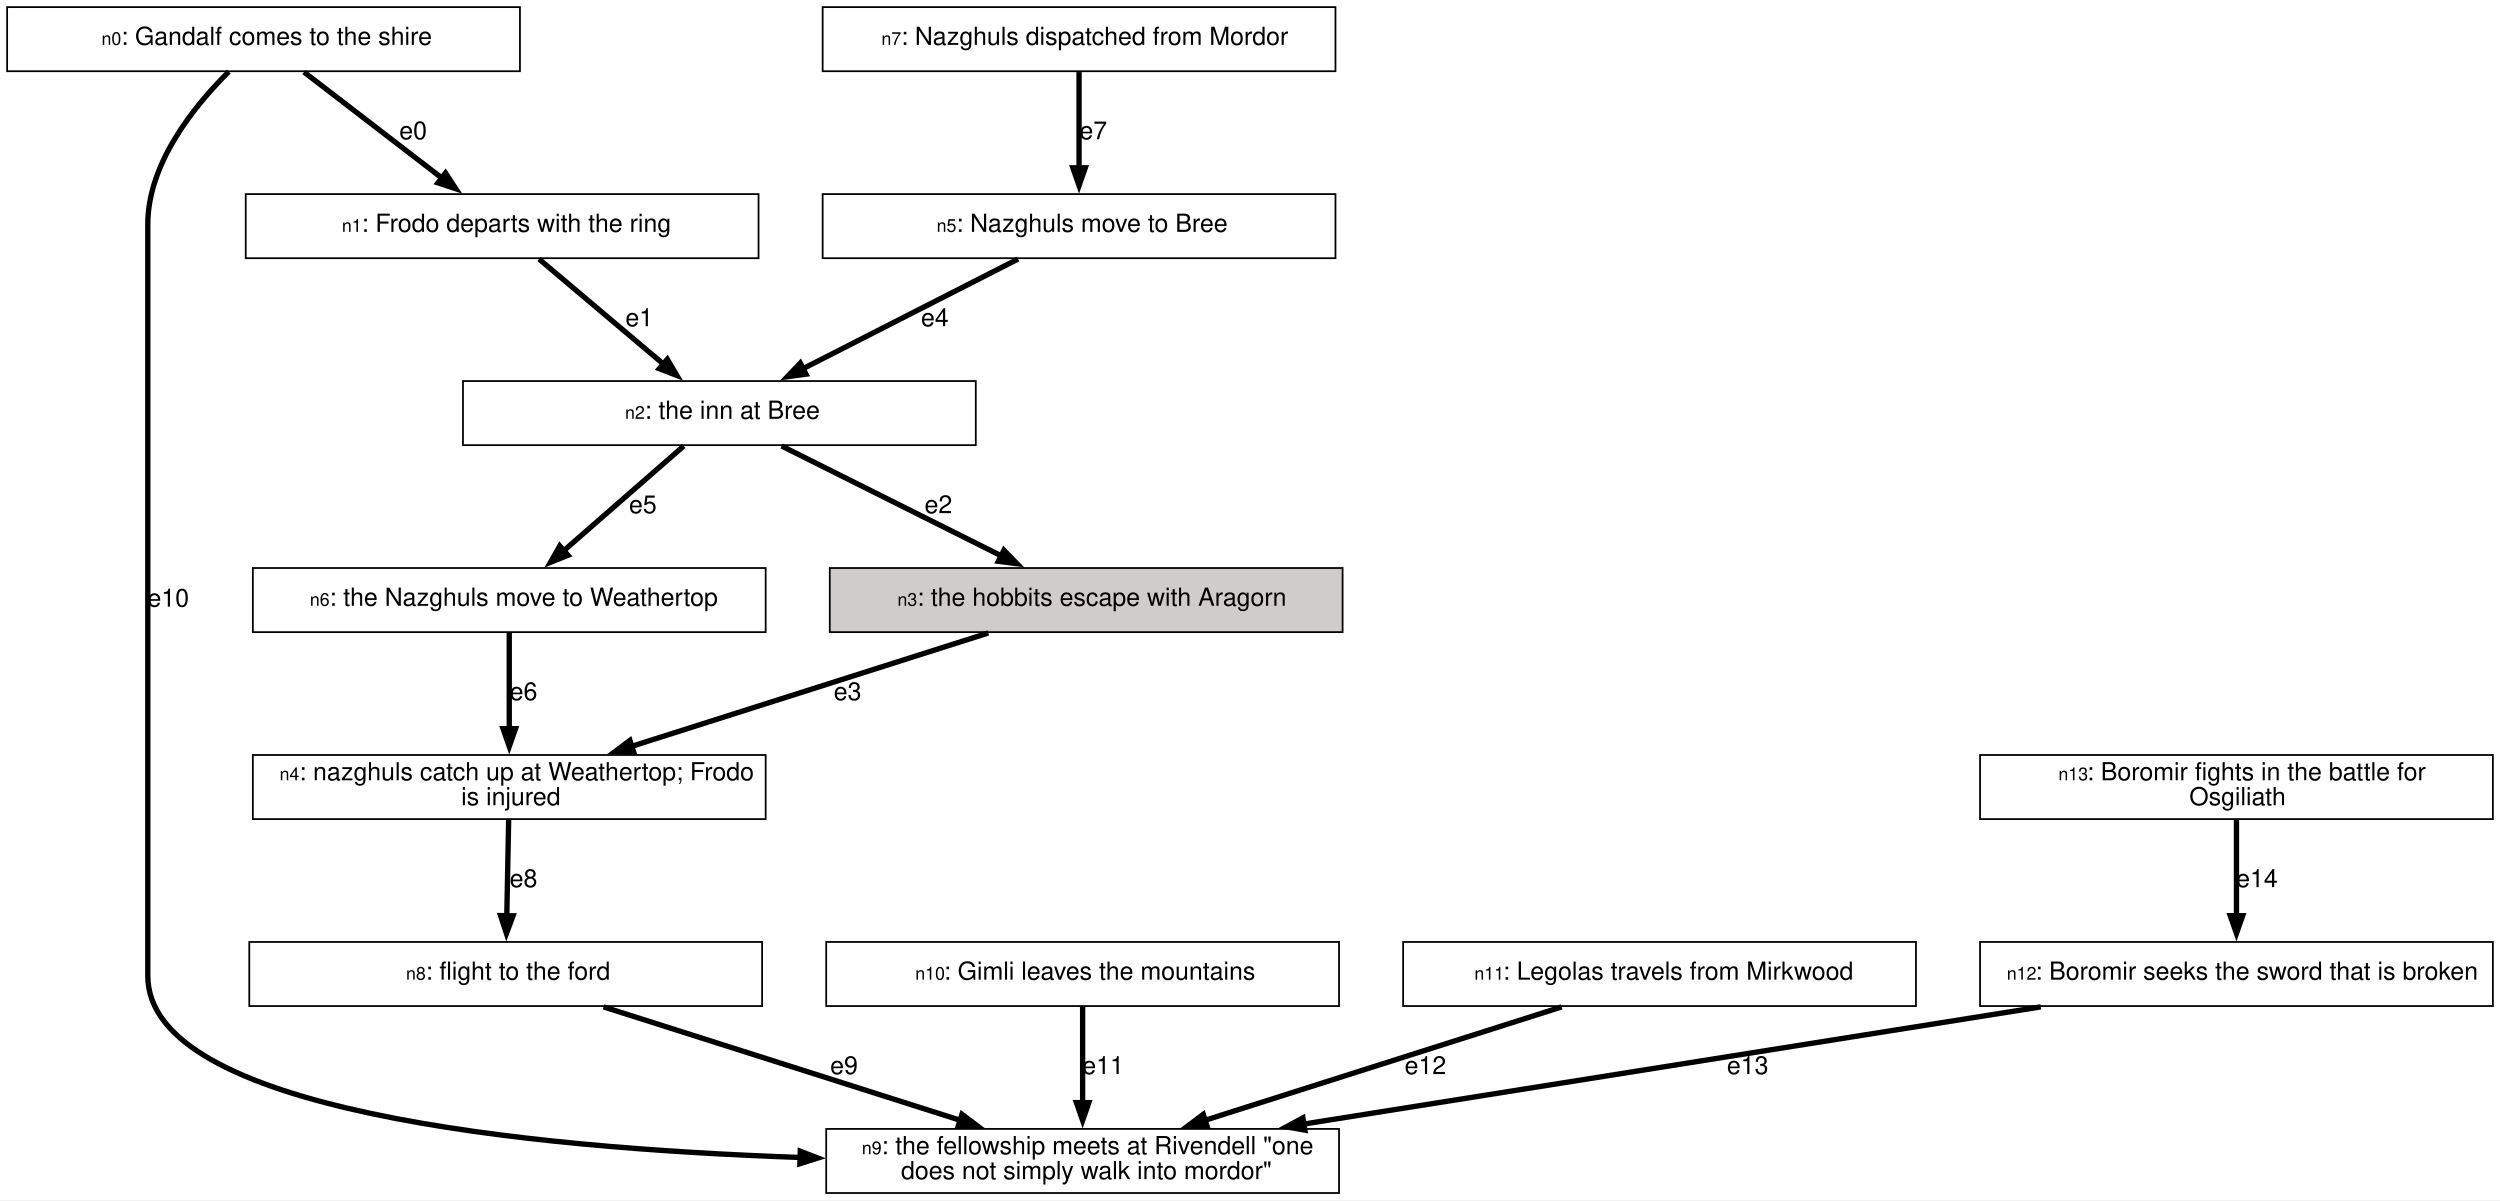
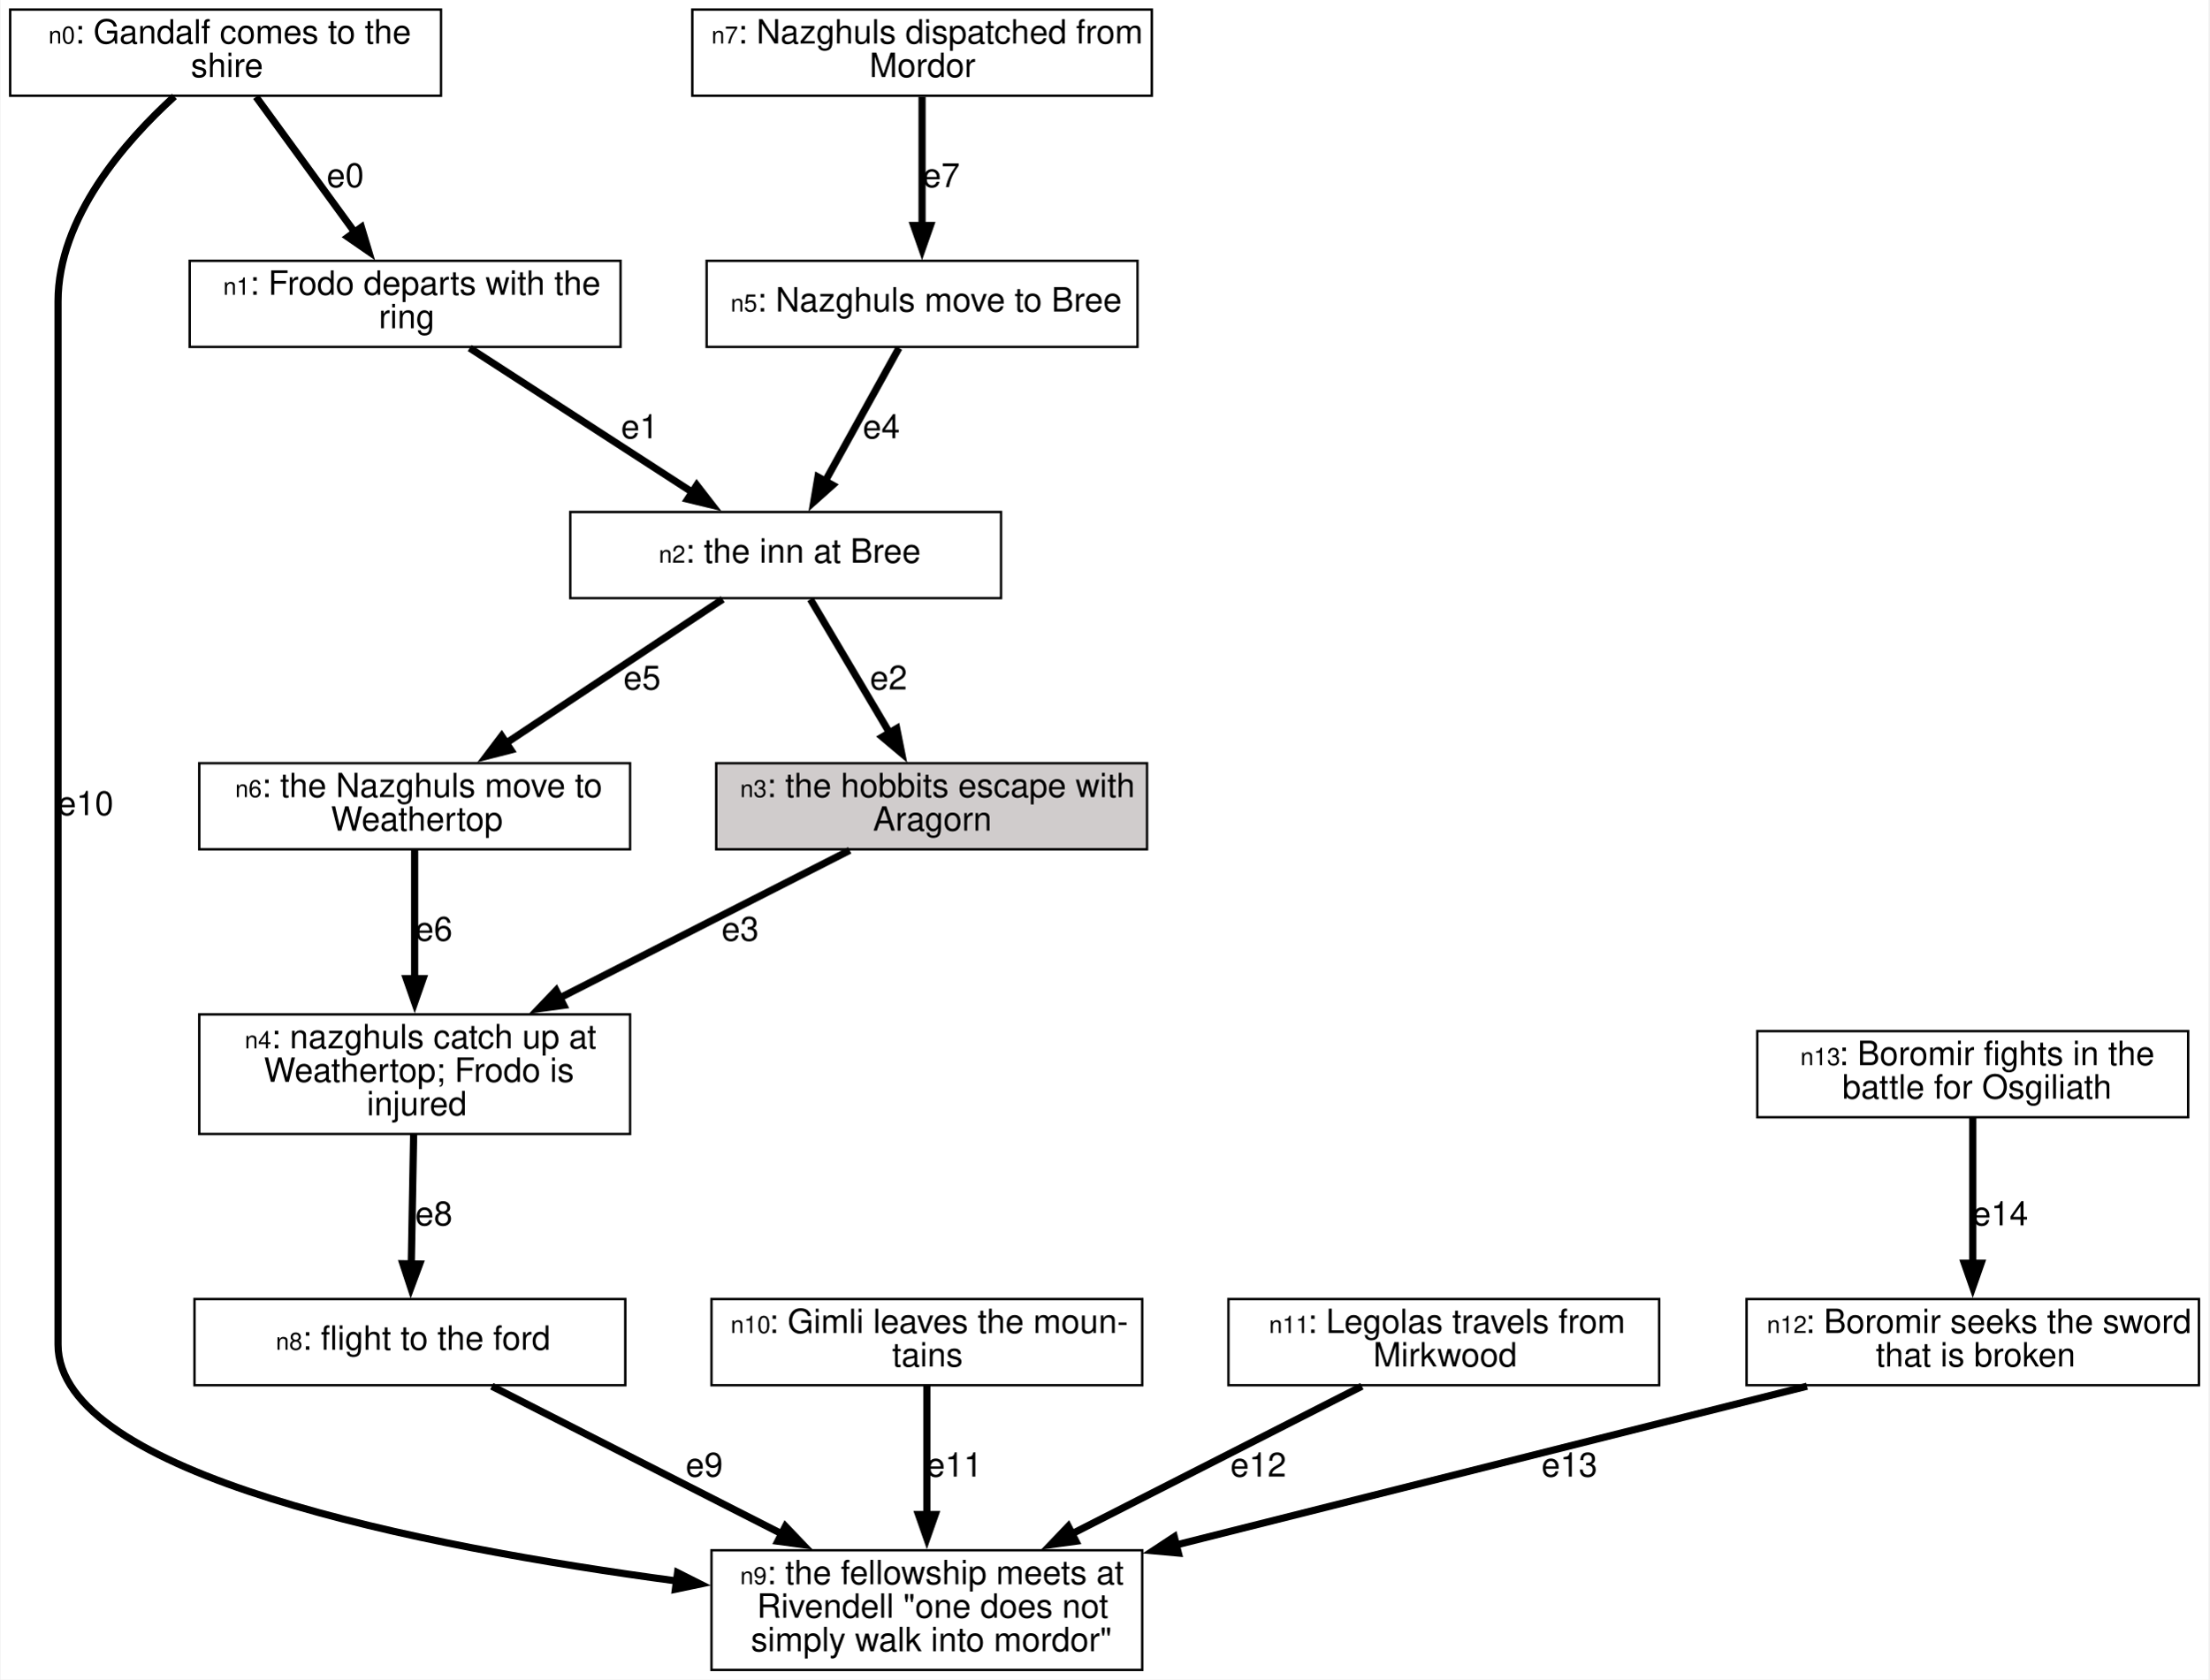
- <svg xmlns="http://www.w3.org/2000/svg" width="1404pt" height="674pt" viewBox="0.00 0.00 1404.00 674.00">
-   <g id="graph0" class="graph" transform="scale(1 1) rotate(0) translate(4 670)">
-     <polygon fill="white" stroke="none" points="-4,4 -4,-670 1400,-670 1400,4 -4,4" />
+ <svg xmlns="http://www.w3.org/2000/svg" width="923pt" height="702pt" viewBox="0.00 0.00 922.50 702.00">
+   <g id="graph0" class="graph" transform="scale(1 1) rotate(0) translate(4 698)">
+     <polygon fill="white" stroke="none" points="-4,4 -4,-698 918.5,-698 918.5,4 -4,4" />
    <g id="node1" class="node">
-       <polygon fill="#ffffff" stroke="black" points="288,-666 0,-666 0,-630 288,-630 288,-666" />
-       <text text-anchor="start" x="53" y="-644.8" font-family="Helvetica,sans-Serif" font-size="10.00">n0</text>
-       <text text-anchor="start" x="64" y="-644.8" font-family="Helvetica,sans-Serif" font-size="14.00">: Gandalf comes to the shire</text>
+       <polygon fill="#ffffff" stroke="black" points="180,-694 0,-694 0,-658 180,-658 180,-694" />
+       <text text-anchor="start" x="16" y="-679.8" font-family="Helvetica,sans-Serif" font-size="10.00">n0</text>
+       <text text-anchor="start" x="27" y="-679.8" font-family="Helvetica,sans-Serif" font-size="14.00">: Gandalf comes to the</text>
+       <text text-anchor="start" x="75.5" y="-665.8" font-family="Helvetica,sans-Serif" font-size="14.00">shire</text>
    </g>
    <g id="node2" class="node">
-       <polygon fill="#ffffff" stroke="black" points="422,-561 134,-561 134,-525 422,-525 422,-561" />
-       <text text-anchor="start" x="188" y="-539.8" font-family="Helvetica,sans-Serif" font-size="10.00">n1</text>
-       <text text-anchor="start" x="199" y="-539.8" font-family="Helvetica,sans-Serif" font-size="14.00">: Frodo departs with the ring</text>
+       <polygon fill="#ffffff" stroke="black" points="255,-589 75,-589 75,-553 255,-553 255,-589" />
+       <text text-anchor="start" x="89" y="-574.8" font-family="Helvetica,sans-Serif" font-size="10.00">n1</text>
+       <text text-anchor="start" x="100" y="-574.8" font-family="Helvetica,sans-Serif" font-size="14.00">: Frodo departs with the</text>
+       <text text-anchor="start" x="154" y="-560.8" font-family="Helvetica,sans-Serif" font-size="14.00">ring</text>
    </g>
    <g id="edge1" class="edge">
-       <path fill="none" stroke="#000000" stroke-width="3" d="M166.73,-629.53C187.94,-613.23 219.86,-588.69 244.08,-570.08" />
-       <polygon fill="#000000" stroke="#000000" stroke-width="3" points="246.21,-572.85 252,-563.98 241.94,-567.3 246.21,-572.85" />
-       <text text-anchor="middle" x="228" y="-591.8" font-family="Helvetica,sans-Serif" font-size="14.00">e0</text>
+       <path fill="none" stroke="#000000" stroke-width="3" d="M102.72,-657.53C114,-642.05 130.68,-619.14 143.94,-600.92" />
+       <polygon fill="#000000" stroke="#000000" stroke-width="3" points="146.74,-603.03 149.79,-592.89 141.08,-598.91 146.74,-603.03" />
+       <text text-anchor="middle" x="140" y="-619.8" font-family="Helvetica,sans-Serif" font-size="14.00">e0</text>
    </g>
    <g id="node10" class="node">
-       <polygon fill="#ffffff" stroke="black" points="748,-36 460,-36 460,0 748,0 748,-36" />
-       <text text-anchor="start" x="480" y="-21.8" font-family="Helvetica,sans-Serif" font-size="10.00">n9</text>
-       <text text-anchor="start" x="491" y="-21.8" font-family="Helvetica,sans-Serif" font-size="14.00">: the fellowship meets at Rivendell "one</text>
-       <text text-anchor="start" x="502" y="-7.8" font-family="Helvetica,sans-Serif" font-size="14.00">does not simply walk into mordor"</text>
+       <polygon fill="#ffffff" stroke="black" points="473,-50 293,-50 293,0 473,0 473,-50" />
+       <text text-anchor="start" x="305" y="-35.8" font-family="Helvetica,sans-Serif" font-size="10.00">n9</text>
+       <text text-anchor="start" x="316" y="-35.8" font-family="Helvetica,sans-Serif" font-size="14.00">: the fellowship meets at</text>
+       <text text-anchor="start" x="312" y="-21.8" font-family="Helvetica,sans-Serif" font-size="14.00">Rivendell "one does not</text>
+       <text text-anchor="start" x="309.5" y="-7.8" font-family="Helvetica,sans-Serif" font-size="14.00">simply walk into mordor"</text>
    </g>
    <g id="edge11" class="edge">
-       <path fill="none" stroke="#000000" stroke-width="3" d="M124.5,-629.74C105.35,-610.8 79,-578.47 79,-544 79,-544 79,-544 79,-122 79,-46.45 290.98,-25.33 445.55,-19.96" />
-       <polygon fill="#000000" stroke="#000000" stroke-width="3" points="445.43,-23.47 455.31,-19.65 445.2,-16.47 445.43,-23.47" />
-       <text text-anchor="middle" x="90.5" y="-329.3" font-family="Helvetica,sans-Serif" font-size="14.00">e10</text>
+       <path fill="none" stroke="#000000" stroke-width="3" d="M68.62,-657.7C48.03,-638.97 20,-607.03 20,-572 20,-572 20,-572 20,-136 20,-81.57 171.4,-51.56 278.64,-37.14" />
+       <polygon fill="#000000" stroke="#000000" stroke-width="3" points="278.84,-40.64 288.3,-35.88 277.93,-33.7 278.84,-40.64" />
+       <text text-anchor="middle" x="31.5" y="-357.3" font-family="Helvetica,sans-Serif" font-size="14.00">e10</text>
    </g>
    <g id="node3" class="node">
-       <polygon fill="#ffffff" stroke="black" points="544,-456 256,-456 256,-420 544,-420 544,-456" />
-       <text text-anchor="start" x="347" y="-434.8" font-family="Helvetica,sans-Serif" font-size="10.00">n2</text>
-       <text text-anchor="start" x="358" y="-434.8" font-family="Helvetica,sans-Serif" font-size="14.00">: the inn at Bree</text>
+       <polygon fill="#ffffff" stroke="black" points="414,-484 234,-484 234,-448 414,-448 414,-484" />
+       <text text-anchor="start" x="271" y="-462.8" font-family="Helvetica,sans-Serif" font-size="10.00">n2</text>
+       <text text-anchor="start" x="282" y="-462.8" font-family="Helvetica,sans-Serif" font-size="14.00">: the inn at Bree</text>
    </g>
    <g id="edge2" class="edge">
-       <path fill="none" stroke="#000000" stroke-width="3" d="M298.7,-524.53C317.83,-508.38 346.53,-484.14 368.51,-465.59" />
-       <polygon fill="#000000" stroke="#000000" stroke-width="3" points="370.76,-468.27 376.14,-459.14 366.24,-462.92 370.76,-468.27" />
-       <text text-anchor="middle" x="355" y="-486.8" font-family="Helvetica,sans-Serif" font-size="14.00">e1</text>
+       <path fill="none" stroke="#000000" stroke-width="3" d="M191.97,-552.53C217.52,-535.98 256.16,-510.94 285.05,-492.23" />
+       <polygon fill="#000000" stroke="#000000" stroke-width="3" points="286.86,-495.23 293.35,-486.85 283.05,-489.35 286.86,-495.23" />
+       <text text-anchor="middle" x="263" y="-514.8" font-family="Helvetica,sans-Serif" font-size="14.00">e1</text>
    </g>
    <g id="node4" class="node">
-       <polygon fill="#d0cccc" stroke="black" points="750,-351 462,-351 462,-315 750,-315 750,-351" />
-       <text text-anchor="start" x="500" y="-329.8" font-family="Helvetica,sans-Serif" font-size="10.00">n3</text>
-       <text text-anchor="start" x="511" y="-329.8" font-family="Helvetica,sans-Serif" font-size="14.00">: the hobbits escape with Aragorn</text>
+       <polygon fill="#d0cccc" stroke="black" points="475,-379 295,-379 295,-343 475,-343 475,-379" />
+       <text text-anchor="start" x="305" y="-364.8" font-family="Helvetica,sans-Serif" font-size="10.00">n3</text>
+       <text text-anchor="start" x="316" y="-364.8" font-family="Helvetica,sans-Serif" font-size="14.00">: the hobbits escape with</text>
+       <text text-anchor="start" x="360.5" y="-350.8" font-family="Helvetica,sans-Serif" font-size="14.00">Aragorn</text>
    </g>
    <g id="edge3" class="edge">
-       <path fill="none" stroke="#000000" stroke-width="3" d="M434.95,-419.53C468.93,-402.53 520.82,-376.59 558.53,-357.73" />
-       <polygon fill="#000000" stroke="#000000" stroke-width="3" points="559.79,-361.02 567.17,-353.42 556.66,-354.76 559.79,-361.02" />
-       <text text-anchor="middle" x="523" y="-381.8" font-family="Helvetica,sans-Serif" font-size="14.00">e2</text>
+       <path fill="none" stroke="#000000" stroke-width="3" d="M334.35,-447.53C343.38,-432.27 356.69,-409.8 367.4,-391.71" />
+       <polygon fill="#000000" stroke="#000000" stroke-width="3" points="370.41,-393.51 372.49,-383.12 364.38,-389.94 370.41,-393.51" />
+       <text text-anchor="middle" x="367" y="-409.8" font-family="Helvetica,sans-Serif" font-size="14.00">e2</text>
    </g>
    <g id="node7" class="node">
-       <polygon fill="#ffffff" stroke="black" points="426,-351 138,-351 138,-315 426,-315 426,-351" />
-       <text text-anchor="start" x="170" y="-329.8" font-family="Helvetica,sans-Serif" font-size="10.00">n6</text>
-       <text text-anchor="start" x="181" y="-329.8" font-family="Helvetica,sans-Serif" font-size="14.00">: the Nazghuls move to Weathertop</text>
+       <polygon fill="#ffffff" stroke="black" points="259,-379 79,-379 79,-343 259,-343 259,-379" />
+       <text text-anchor="start" x="94" y="-364.8" font-family="Helvetica,sans-Serif" font-size="10.00">n6</text>
+       <text text-anchor="start" x="105" y="-364.8" font-family="Helvetica,sans-Serif" font-size="14.00">: the Nazghuls move to</text>
+       <text text-anchor="start" x="134" y="-350.8" font-family="Helvetica,sans-Serif" font-size="14.00">Weathertop</text>
    </g>
    <g id="edge6" class="edge">
-       <path fill="none" stroke="#000000" stroke-width="3" d="M379.98,-419.53C361.48,-403.38 333.71,-379.14 312.46,-360.59" />
-       <polygon fill="#000000" stroke="#000000" stroke-width="3" points="314.98,-358.14 305.14,-354.2 310.37,-363.41 314.98,-358.14" />
-       <text text-anchor="middle" x="357" y="-381.8" font-family="Helvetica,sans-Serif" font-size="14.00">e5</text>
+       <path fill="none" stroke="#000000" stroke-width="3" d="M297.71,-447.53C272.8,-430.98 235.13,-405.94 206.97,-387.23" />
+       <polygon fill="#000000" stroke="#000000" stroke-width="3" points="209.21,-384.52 198.95,-381.9 205.34,-390.35 209.21,-384.52" />
+       <text text-anchor="middle" x="264" y="-409.8" font-family="Helvetica,sans-Serif" font-size="14.00">e5</text>
    </g>
    <g id="node5" class="node">
-       <polygon fill="#ffffff" stroke="black" points="426,-246 138,-246 138,-210 426,-210 426,-246" />
-       <text text-anchor="start" x="153" y="-231.8" font-family="Helvetica,sans-Serif" font-size="10.00">n4</text>
-       <text text-anchor="start" x="164" y="-231.8" font-family="Helvetica,sans-Serif" font-size="14.00">: nazghuls catch up at Weathertop; Frodo</text>
-       <text text-anchor="start" x="255" y="-217.8" font-family="Helvetica,sans-Serif" font-size="14.00">is injured</text>
+       <polygon fill="#ffffff" stroke="black" points="259,-274 79,-274 79,-224 259,-224 259,-274" />
+       <text text-anchor="start" x="98" y="-259.8" font-family="Helvetica,sans-Serif" font-size="10.00">n4</text>
+       <text text-anchor="start" x="109" y="-259.8" font-family="Helvetica,sans-Serif" font-size="14.00">: nazghuls catch up at</text>
+       <text text-anchor="start" x="106" y="-245.8" font-family="Helvetica,sans-Serif" font-size="14.00">Weathertop; Frodo is</text>
+       <text text-anchor="start" x="149" y="-231.8" font-family="Helvetica,sans-Serif" font-size="14.00">injured</text>
    </g>
    <g id="edge4" class="edge">
-       <path fill="none" stroke="#000000" stroke-width="3" d="M551.04,-314.53C495.8,-296.97 410.5,-269.85 350.8,-250.87" />
-       <polygon fill="#000000" stroke="#000000" stroke-width="3" points="351.88,-247.54 341.29,-247.85 349.76,-254.21 351.88,-247.54" />
-       <text text-anchor="middle" x="472" y="-276.8" font-family="Helvetica,sans-Serif" font-size="14.00">e3</text>
+       <path fill="none" stroke="#000000" stroke-width="3" d="M350.77,-342.57C318.28,-326.02 268.73,-300.79 229.56,-280.84" />
+       <polygon fill="#000000" stroke="#000000" stroke-width="3" points="231.27,-277.78 220.77,-276.36 228.09,-284.02 231.27,-277.78" />
+       <text text-anchor="middle" x="305" y="-304.8" font-family="Helvetica,sans-Serif" font-size="14.00">e3</text>
    </g>
    <g id="node9" class="node">
-       <polygon fill="#ffffff" stroke="black" points="424,-141 136,-141 136,-105 424,-105 424,-141" />
-       <text text-anchor="start" x="224" y="-119.8" font-family="Helvetica,sans-Serif" font-size="10.00">n8</text>
-       <text text-anchor="start" x="235" y="-119.8" font-family="Helvetica,sans-Serif" font-size="14.00">: flight to the ford</text>
+       <polygon fill="#ffffff" stroke="black" points="257,-155 77,-155 77,-119 257,-119 257,-155" />
+       <text text-anchor="start" x="111" y="-133.8" font-family="Helvetica,sans-Serif" font-size="10.00">n8</text>
+       <text text-anchor="start" x="122" y="-133.8" font-family="Helvetica,sans-Serif" font-size="14.00">: flight to the ford</text>
    </g>
    <g id="edge9" class="edge">
-       <path fill="none" stroke="#000000" stroke-width="3" d="M281.66,-209.53C281.37,-194.79 280.96,-173.32 280.61,-155.58" />
-       <polygon fill="#000000" stroke="#000000" stroke-width="3" points="284.12,-155.68 280.42,-145.75 277.12,-155.82 284.12,-155.68" />
-       <text text-anchor="middle" x="290" y="-171.8" font-family="Helvetica,sans-Serif" font-size="14.00">e8</text>
+       <path fill="none" stroke="#000000" stroke-width="3" d="M168.56,-223.59C168.27,-207.69 167.89,-186.8 167.58,-169.64" />
+       <polygon fill="#000000" stroke="#000000" stroke-width="3" points="171.08,-169.65 167.39,-159.71 164.08,-169.77 171.08,-169.65" />
+       <text text-anchor="middle" x="177" y="-185.8" font-family="Helvetica,sans-Serif" font-size="14.00">e8</text>
    </g>
    <g id="node6" class="node">
-       <polygon fill="#ffffff" stroke="black" points="746,-561 458,-561 458,-525 746,-525 746,-561" />
-       <text text-anchor="start" x="522" y="-539.8" font-family="Helvetica,sans-Serif" font-size="10.00">n5</text>
-       <text text-anchor="start" x="533" y="-539.8" font-family="Helvetica,sans-Serif" font-size="14.00">: Nazghuls move to Bree</text>
+       <polygon fill="#ffffff" stroke="black" points="471,-589 291,-589 291,-553 471,-553 471,-589" />
+       <text text-anchor="start" x="301" y="-567.8" font-family="Helvetica,sans-Serif" font-size="10.00">n5</text>
+       <text text-anchor="start" x="312" y="-567.8" font-family="Helvetica,sans-Serif" font-size="14.00">: Nazghuls move to Bree</text>
    </g>
    <g id="edge5" class="edge">
-       <path fill="none" stroke="#000000" stroke-width="3" d="M567.73,-524.53C534.55,-507.61 483.97,-481.82 447.03,-462.98" />
-       <polygon fill="#000000" stroke="#000000" stroke-width="3" points="448.64,-459.87 438.14,-458.45 445.46,-466.11 448.64,-459.87" />
-       <text text-anchor="middle" x="521" y="-486.8" font-family="Helvetica,sans-Serif" font-size="14.00">e4</text>
+       <path fill="none" stroke="#000000" stroke-width="3" d="M371.33,-552.53C362.89,-537.27 350.45,-514.8 340.44,-496.71" />
+       <polygon fill="#000000" stroke="#000000" stroke-width="3" points="343.63,-495.24 335.73,-488.19 337.5,-498.63 343.63,-495.24" />
+       <text text-anchor="middle" x="364" y="-514.8" font-family="Helvetica,sans-Serif" font-size="14.00">e4</text>
    </g>
    <g id="edge7" class="edge">
-       <path fill="none" stroke="#000000" stroke-width="3" d="M282,-314.53C282,-299.79 282,-278.32 282,-260.58" />
-       <polygon fill="#000000" stroke="#000000" stroke-width="3" points="285.5,-260.76 282,-250.76 278.5,-260.76 285.5,-260.76" />
-       <text text-anchor="middle" x="290" y="-276.8" font-family="Helvetica,sans-Serif" font-size="14.00">e6</text>
+       <path fill="none" stroke="#000000" stroke-width="3" d="M169,-342.81C169,-328.39 169,-307.24 169,-288.78" />
+       <polygon fill="#000000" stroke="#000000" stroke-width="3" points="172.5,-288.95 169,-278.95 165.5,-288.95 172.5,-288.95" />
+       <text text-anchor="middle" x="177" y="-304.8" font-family="Helvetica,sans-Serif" font-size="14.00">e6</text>
    </g>
    <g id="node8" class="node">
-       <polygon fill="#ffffff" stroke="black" points="746,-666 458,-666 458,-630 746,-630 746,-666" />
-       <text text-anchor="start" x="491" y="-644.8" font-family="Helvetica,sans-Serif" font-size="10.00">n7</text>
-       <text text-anchor="start" x="502" y="-644.8" font-family="Helvetica,sans-Serif" font-size="14.00">: Nazghuls dispatched from Mordor</text>
+       <polygon fill="#ffffff" stroke="black" points="477,-694 285,-694 285,-658 477,-658 477,-694" />
+       <text text-anchor="start" x="293" y="-679.8" font-family="Helvetica,sans-Serif" font-size="10.00">n7</text>
+       <text text-anchor="start" x="304" y="-679.8" font-family="Helvetica,sans-Serif" font-size="14.00">: Nazghuls dispatched from</text>
+       <text text-anchor="start" x="359" y="-665.8" font-family="Helvetica,sans-Serif" font-size="14.00">Mordor</text>
    </g>
    <g id="edge8" class="edge">
-       <path fill="none" stroke="#000000" stroke-width="3" d="M602,-629.53C602,-614.79 602,-593.32 602,-575.58" />
-       <polygon fill="#000000" stroke="#000000" stroke-width="3" points="605.5,-575.76 602,-565.76 598.5,-575.76 605.5,-575.76" />
-       <text text-anchor="middle" x="610" y="-591.8" font-family="Helvetica,sans-Serif" font-size="14.00">e7</text>
+       <path fill="none" stroke="#000000" stroke-width="3" d="M381,-657.53C381,-642.79 381,-621.32 381,-603.58" />
+       <polygon fill="#000000" stroke="#000000" stroke-width="3" points="384.5,-603.76 381,-593.76 377.5,-603.76 384.5,-603.76" />
+       <text text-anchor="middle" x="389" y="-619.8" font-family="Helvetica,sans-Serif" font-size="14.00">e7</text>
    </g>
    <g id="edge10" class="edge">
-       <path fill="none" stroke="#000000" stroke-width="3" d="M334.96,-104.53C390.2,-86.97 475.5,-59.85 535.2,-40.87" />
-       <polygon fill="#000000" stroke="#000000" stroke-width="3" points="536.24,-44.21 544.71,-37.85 534.12,-37.54 536.24,-44.21" />
-       <text text-anchor="middle" x="470" y="-66.8" font-family="Helvetica,sans-Serif" font-size="14.00">e9</text>
+       <path fill="none" stroke="#000000" stroke-width="3" d="M201.23,-118.57C233.72,-102.02 283.27,-76.79 322.44,-56.84" />
+       <polygon fill="#000000" stroke="#000000" stroke-width="3" points="323.91,-60.02 331.23,-52.36 320.73,-53.78 323.91,-60.02" />
+       <text text-anchor="middle" x="290" y="-80.8" font-family="Helvetica,sans-Serif" font-size="14.00">e9</text>
    </g>
    <g id="node11" class="node">
-       <polygon fill="#ffffff" stroke="black" points="748,-141 460,-141 460,-105 748,-105 748,-141" />
-       <text text-anchor="start" x="510" y="-119.8" font-family="Helvetica,sans-Serif" font-size="10.00">n10</text>
-       <text text-anchor="start" x="526" y="-119.8" font-family="Helvetica,sans-Serif" font-size="14.00">: Gimli leaves the mountains</text>
+       <polygon fill="#ffffff" stroke="black" points="473,-155 293,-155 293,-119 473,-119 473,-155" />
+       <text text-anchor="start" x="301" y="-140.8" font-family="Helvetica,sans-Serif" font-size="10.00">n10</text>
+       <text text-anchor="start" x="317" y="-140.8" font-family="Helvetica,sans-Serif" font-size="14.00">: Gimli leaves the moun-</text>
+       <text text-anchor="start" x="368.5" y="-126.8" font-family="Helvetica,sans-Serif" font-size="14.00">tains</text>
    </g>
    <g id="edge12" class="edge">
-       <path fill="none" stroke="#000000" stroke-width="3" d="M604,-104.53C604,-89.79 604,-68.32 604,-50.58" />
-       <polygon fill="#000000" stroke="#000000" stroke-width="3" points="607.5,-50.76 604,-40.76 600.5,-50.76 607.5,-50.76" />
-       <text text-anchor="middle" x="615.5" y="-66.8" font-family="Helvetica,sans-Serif" font-size="14.00">e11</text>
+       <path fill="none" stroke="#000000" stroke-width="3" d="M383,-118.81C383,-104.39 383,-83.24 383,-64.78" />
+       <polygon fill="#000000" stroke="#000000" stroke-width="3" points="386.5,-64.95 383,-54.95 379.5,-64.95 386.5,-64.95" />
+       <text text-anchor="middle" x="394.5" y="-80.8" font-family="Helvetica,sans-Serif" font-size="14.00">e11</text>
    </g>
    <g id="node12" class="node">
-       <polygon fill="#ffffff" stroke="black" points="1072,-141 784,-141 784,-105 1072,-105 1072,-141" />
-       <text text-anchor="start" x="824" y="-119.8" font-family="Helvetica,sans-Serif" font-size="10.00">n11</text>
-       <text text-anchor="start" x="840" y="-119.8" font-family="Helvetica,sans-Serif" font-size="14.00">: Legolas travels from Mirkwood</text>
+       <polygon fill="#ffffff" stroke="black" points="689,-155 509,-155 509,-119 689,-119 689,-155" />
+       <text text-anchor="start" x="526" y="-140.8" font-family="Helvetica,sans-Serif" font-size="10.00">n11</text>
+       <text text-anchor="start" x="542" y="-140.8" font-family="Helvetica,sans-Serif" font-size="14.00">: Legolas travels from</text>
+       <text text-anchor="start" x="569.5" y="-126.8" font-family="Helvetica,sans-Serif" font-size="14.00">Mirkwood</text>
    </g>
    <g id="edge13" class="edge">
-       <path fill="none" stroke="#000000" stroke-width="3" d="M873.04,-104.53C817.8,-86.97 732.5,-59.85 672.8,-40.87" />
-       <polygon fill="#000000" stroke="#000000" stroke-width="3" points="673.88,-37.54 663.29,-37.85 671.76,-44.21 673.88,-37.54" />
-       <text text-anchor="middle" x="796.5" y="-66.8" font-family="Helvetica,sans-Serif" font-size="14.00">e12</text>
+       <path fill="none" stroke="#000000" stroke-width="3" d="M564.77,-118.57C532.28,-102.02 482.73,-76.79 443.56,-56.84" />
+       <polygon fill="#000000" stroke="#000000" stroke-width="3" points="445.27,-53.78 434.77,-52.36 442.09,-60.02 445.27,-53.78" />
+       <text text-anchor="middle" x="521.5" y="-80.8" font-family="Helvetica,sans-Serif" font-size="14.00">e12</text>
    </g>
    <g id="node13" class="node">
-       <polygon fill="#ffffff" stroke="black" points="1396,-141 1108,-141 1108,-105 1396,-105 1396,-141" />
-       <text text-anchor="start" x="1123" y="-119.8" font-family="Helvetica,sans-Serif" font-size="10.00">n12</text>
-       <text text-anchor="start" x="1139" y="-119.8" font-family="Helvetica,sans-Serif" font-size="14.00">: Boromir seeks the sword that is broken</text>
+       <polygon fill="#ffffff" stroke="black" points="914.5,-155 725.5,-155 725.5,-119 914.5,-119 914.5,-155" />
+       <text text-anchor="start" x="734" y="-140.8" font-family="Helvetica,sans-Serif" font-size="10.00">n12</text>
+       <text text-anchor="start" x="750" y="-140.8" font-family="Helvetica,sans-Serif" font-size="14.00">: Boromir seeks the sword</text>
+       <text text-anchor="start" x="779.5" y="-126.8" font-family="Helvetica,sans-Serif" font-size="14.00">that is broken</text>
    </g>
    <g id="edge14" class="edge">
-       <path fill="none" stroke="#000000" stroke-width="3" d="M1142.08,-104.53C1027.4,-86.3 847.96,-57.78 728.22,-38.74" />
-       <polygon fill="#000000" stroke="#000000" stroke-width="3" points="728.83,-35.3 718.41,-37.18 727.73,-42.21 728.83,-35.3" />
-       <text text-anchor="middle" x="977.5" y="-66.8" font-family="Helvetica,sans-Serif" font-size="14.00">e13</text>
+       <path fill="none" stroke="#000000" stroke-width="3" d="M750.76,-118.57C679.85,-100.72 568.77,-72.76 487.23,-52.24" />
+       <polygon fill="#000000" stroke="#000000" stroke-width="3" points="488.09,-48.84 477.54,-49.8 486.38,-55.63 488.09,-48.84" />
+       <text text-anchor="middle" x="651.5" y="-80.8" font-family="Helvetica,sans-Serif" font-size="14.00">e13</text>
    </g>
    <g id="node14" class="node">
-       <polygon fill="#ffffff" stroke="black" points="1396,-246 1108,-246 1108,-210 1396,-210 1396,-246" />
-       <text text-anchor="start" x="1152" y="-231.8" font-family="Helvetica,sans-Serif" font-size="10.00">n13</text>
-       <text text-anchor="start" x="1168" y="-231.8" font-family="Helvetica,sans-Serif" font-size="14.00">: Boromir fights in the battle for</text>
-       <text text-anchor="start" x="1225.5" y="-217.8" font-family="Helvetica,sans-Serif" font-size="14.00">Osgiliath</text>
+       <polygon fill="#ffffff" stroke="black" points="910,-267 730,-267 730,-231 910,-231 910,-267" />
+       <text text-anchor="start" x="748" y="-252.8" font-family="Helvetica,sans-Serif" font-size="10.00">n13</text>
+       <text text-anchor="start" x="764" y="-252.8" font-family="Helvetica,sans-Serif" font-size="14.00">: Boromir fights in the</text>
+       <text text-anchor="start" x="765.5" y="-238.8" font-family="Helvetica,sans-Serif" font-size="14.00">battle for Osgiliath</text>
    </g>
    <g id="edge15" class="edge">
-       <path fill="none" stroke="#000000" stroke-width="3" d="M1252,-209.53C1252,-194.79 1252,-173.32 1252,-155.58" />
-       <polygon fill="#000000" stroke="#000000" stroke-width="3" points="1255.5,-155.76 1252,-145.76 1248.5,-155.76 1255.5,-155.76" />
-       <text text-anchor="middle" x="1263.5" y="-171.8" font-family="Helvetica,sans-Serif" font-size="14.00">e14</text>
+       <path fill="none" stroke="#000000" stroke-width="3" d="M820,-230.81C820,-214.52 820,-189.65 820,-169.76" />
+       <polygon fill="#000000" stroke="#000000" stroke-width="3" points="823.5,-169.97 820,-159.97 816.5,-169.97 823.5,-169.97" />
+       <text text-anchor="middle" x="831.5" y="-185.8" font-family="Helvetica,sans-Serif" font-size="14.00">e14</text>
    </g>
  </g>
</svg>
